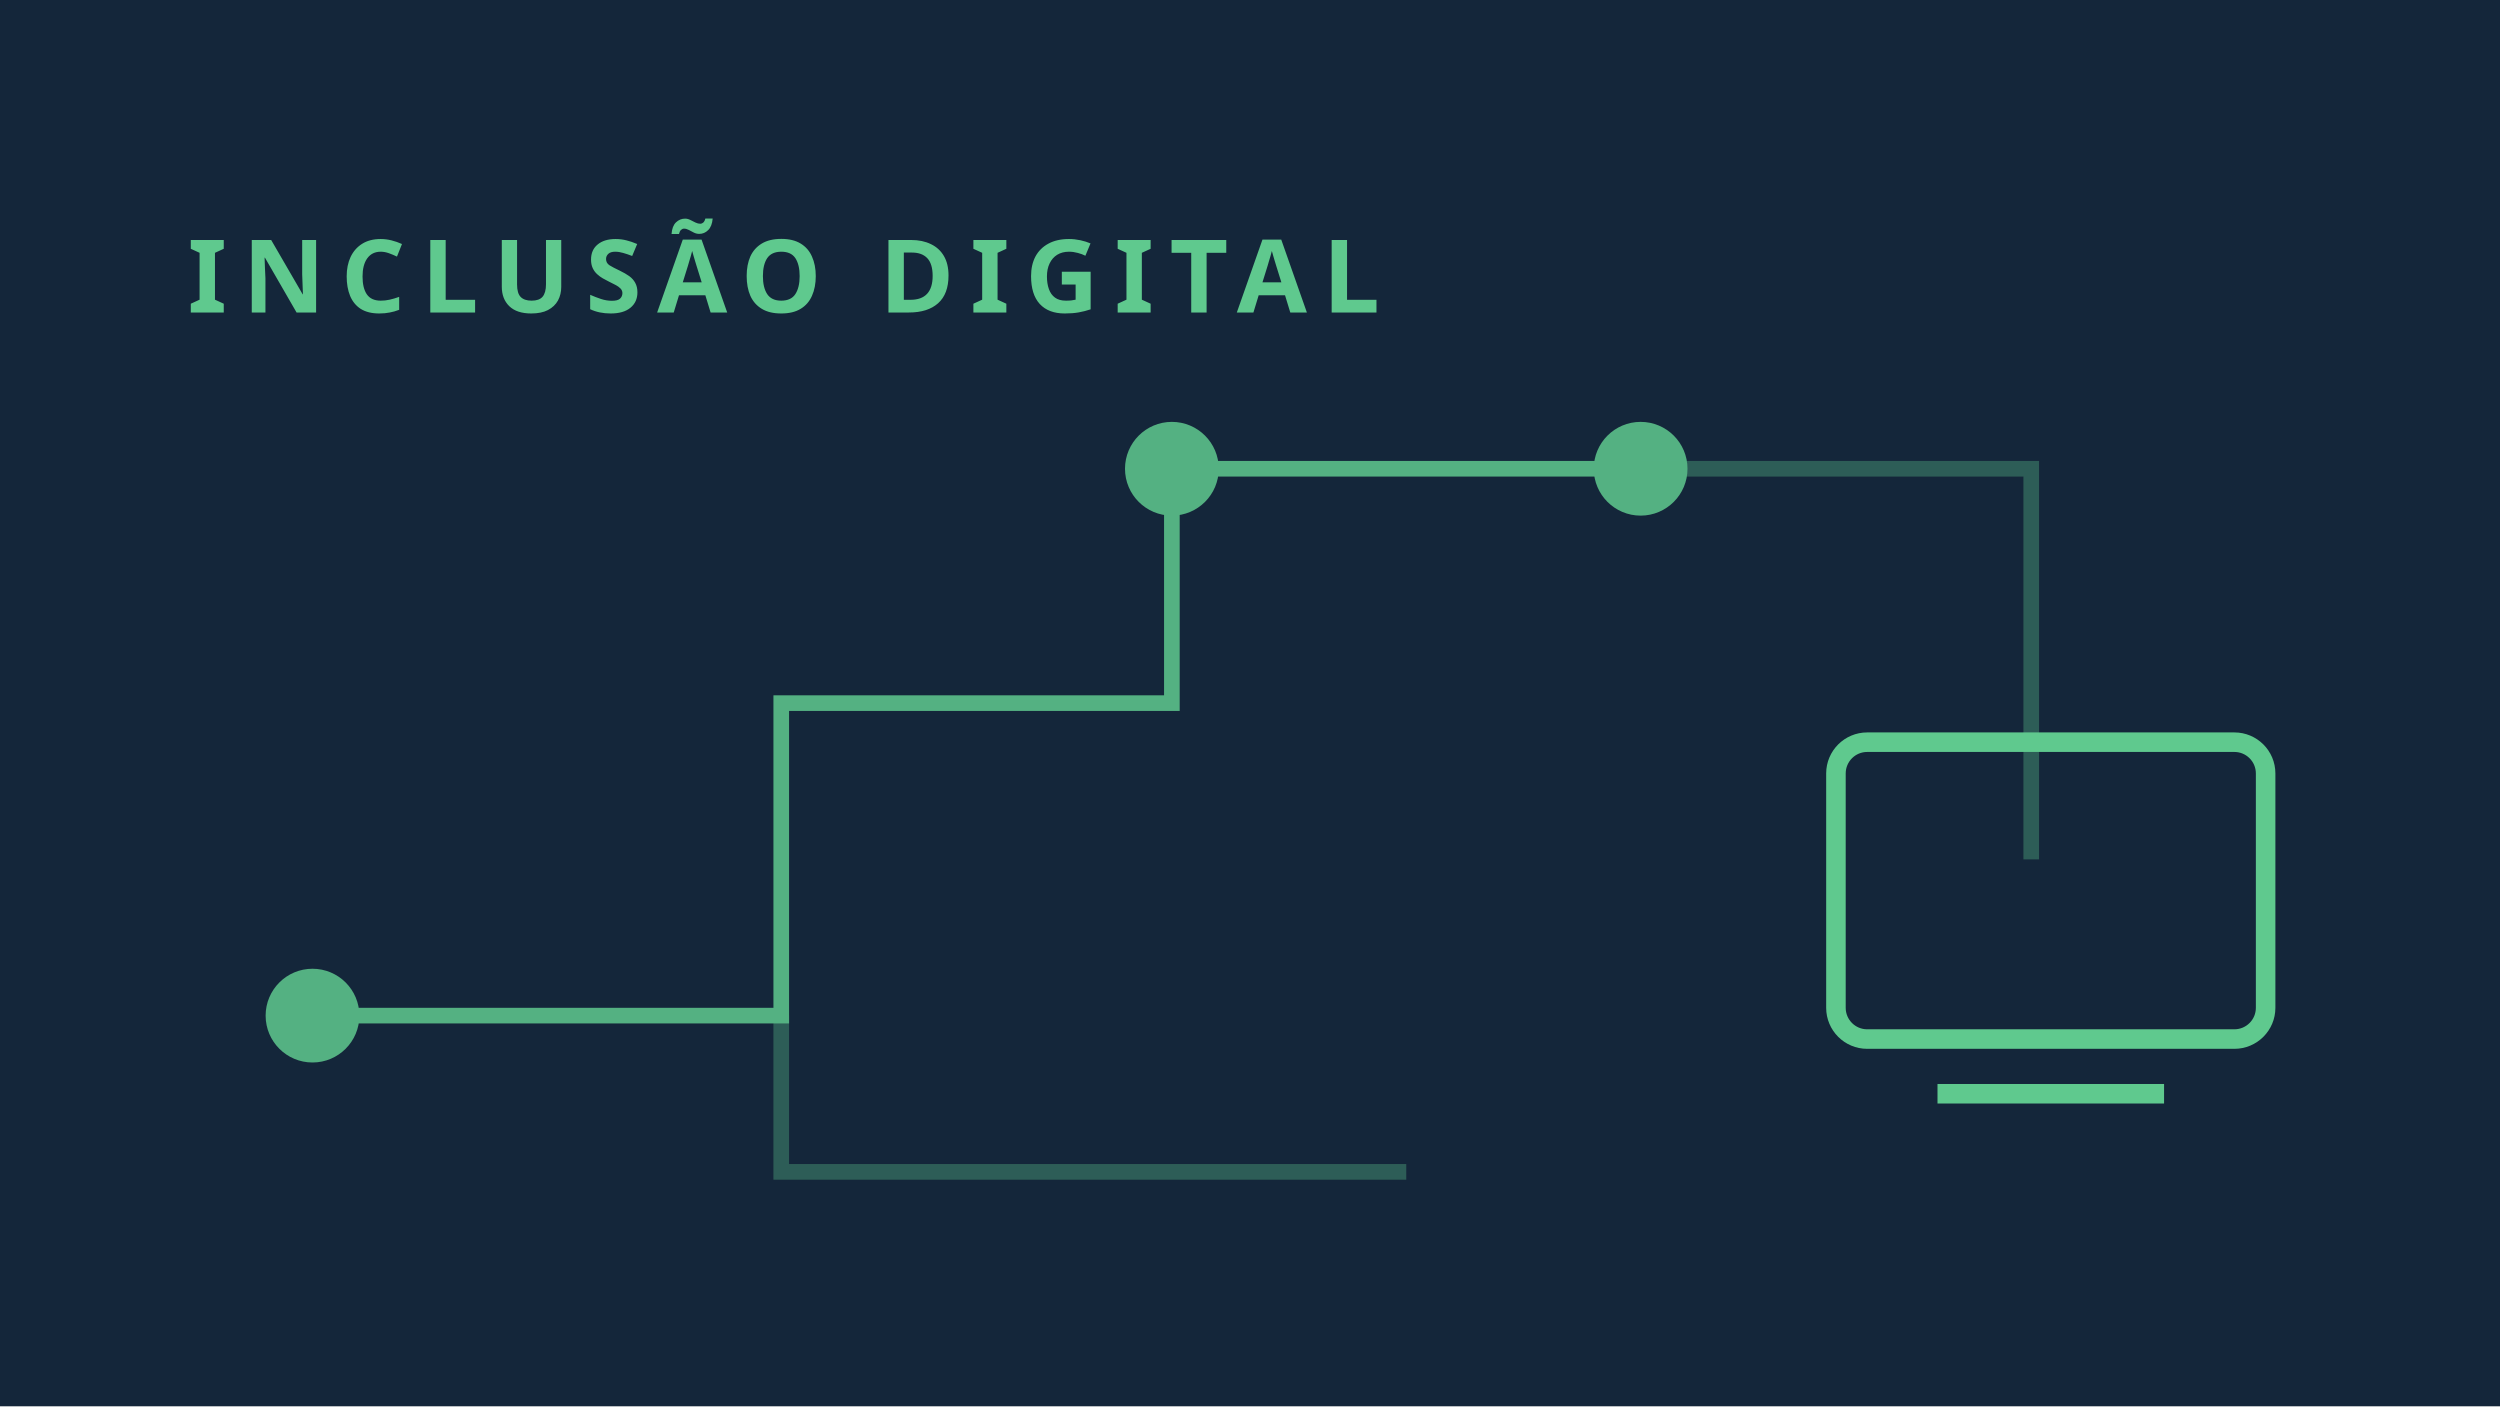
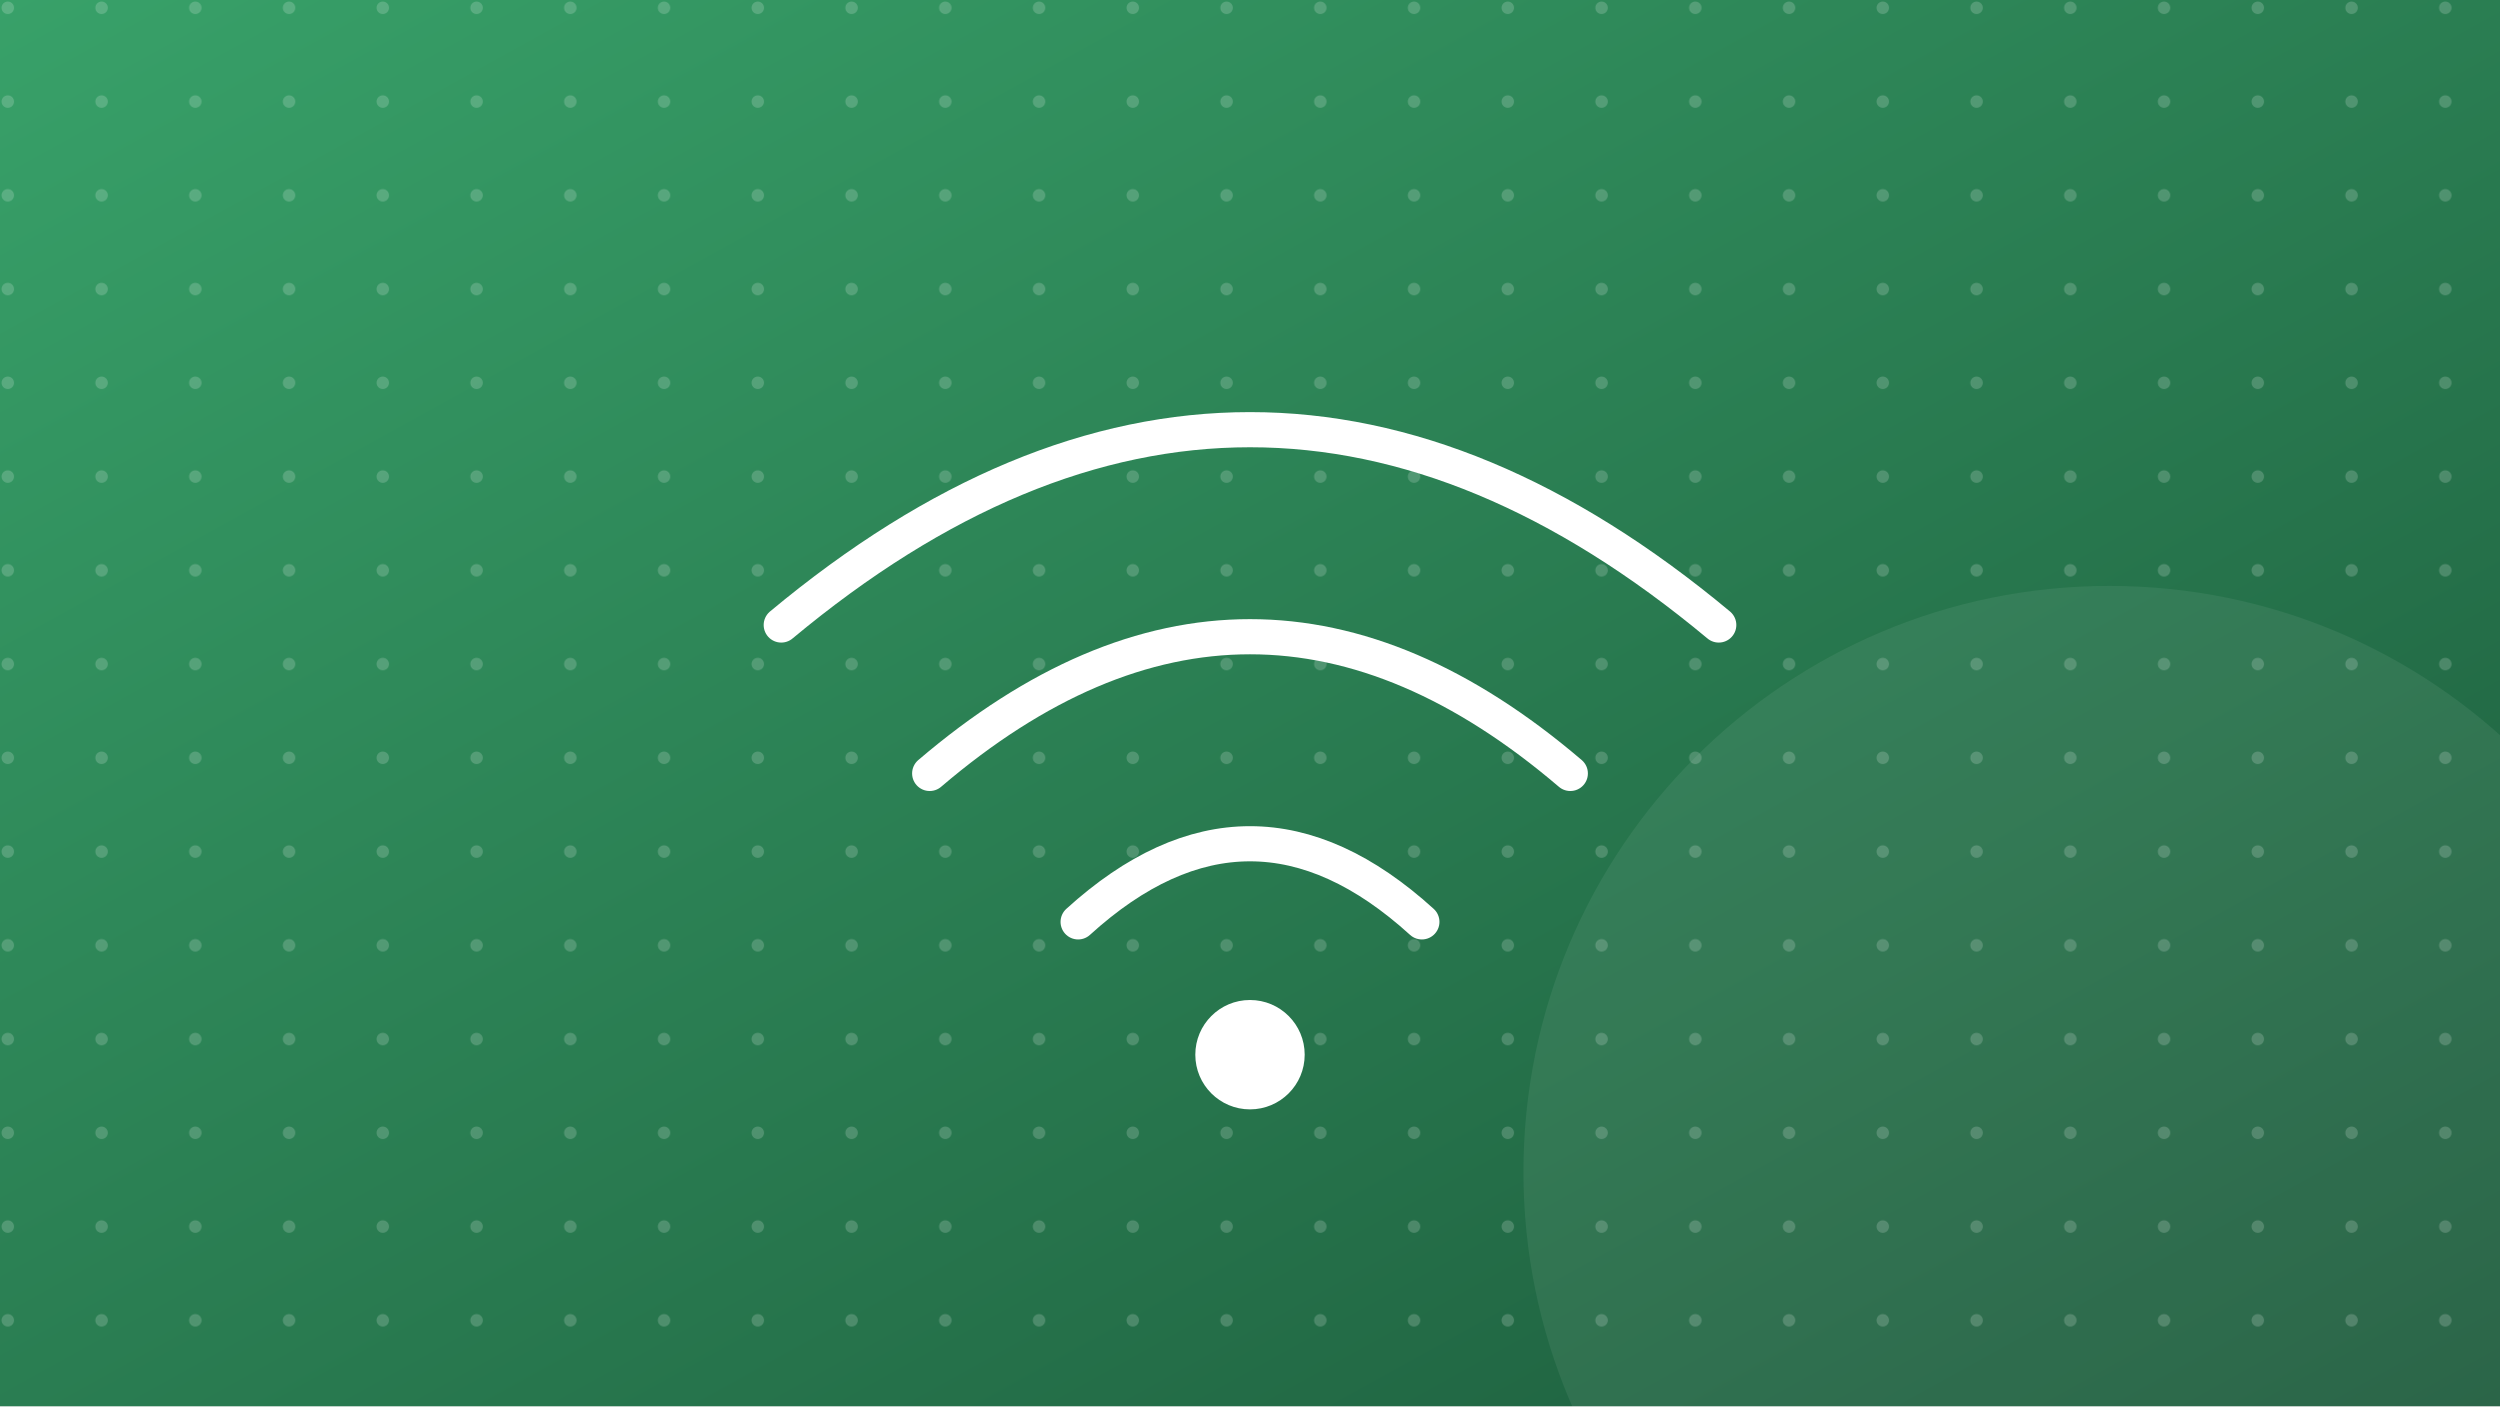
- <svg xmlns="http://www.w3.org/2000/svg" viewBox="0 0 320 180">
-   <rect width="320" height="180" fill="#14263a" />
-   <g stroke="#5fc98e" stroke-width="2" fill="none" opacity="0.85">
-     <path d="M40 130 h60 v-40 h50 v-30 h60" />
-     <circle cx="40" cy="130" r="5" fill="#5fc98e" />
-     <circle cx="150" cy="60" r="5" fill="#5fc98e" />
-     <circle cx="210" cy="60" r="5" fill="#5fc98e" />
-     <path d="M100 130 v20 h80" opacity="0.4" />
-     <path d="M210 60 h50 v50" opacity="0.4" />
+ <svg xmlns="http://www.w3.org/2000/svg" viewBox="0 0 640 360">
+   <defs>
+     <linearGradient id="g" x1="0" y1="0" x2="1" y2="1">
+       <stop offset="0" stop-color="#38a169" />
+       <stop offset="1" stop-color="#1c5a3b" />
+     </linearGradient>
+     <pattern id="p" width="24" height="24" patternUnits="userSpaceOnUse">
+       <circle cx="2" cy="2" r="1.6" fill="#fff" opacity=".18" />
+     </pattern>
+   </defs>
+   <rect width="640" height="360" fill="url(#g)" />
+   <rect width="640" height="360" fill="url(#p)" />
+   <circle cx="540" cy="300" r="150" fill="#fff" opacity=".07" />
+   <g fill="none" stroke="#fff" stroke-width="9" stroke-linecap="round">
+     <path d="M200 160 Q320 60 440 160" />
+     <path d="M238 198 Q320 128 402 198" />
+     <path d="M276 236 Q320 196 364 236" />
  </g>
-   <rect x="235" y="95" width="55" height="38" rx="4" fill="none" stroke="#5fc98e" stroke-width="2.5" />
-   <line x1="248" y1="140" x2="277" y2="140" stroke="#5fc98e" stroke-width="2.5" />
-   <text x="24" y="40" font-family="Segoe UI, sans-serif" font-size="13" font-weight="700" fill="#5fc98e" letter-spacing="2">INCLUSÃO DIGITAL</text>
+   <circle cx="320" cy="270" r="14" fill="#fff" />
</svg>
